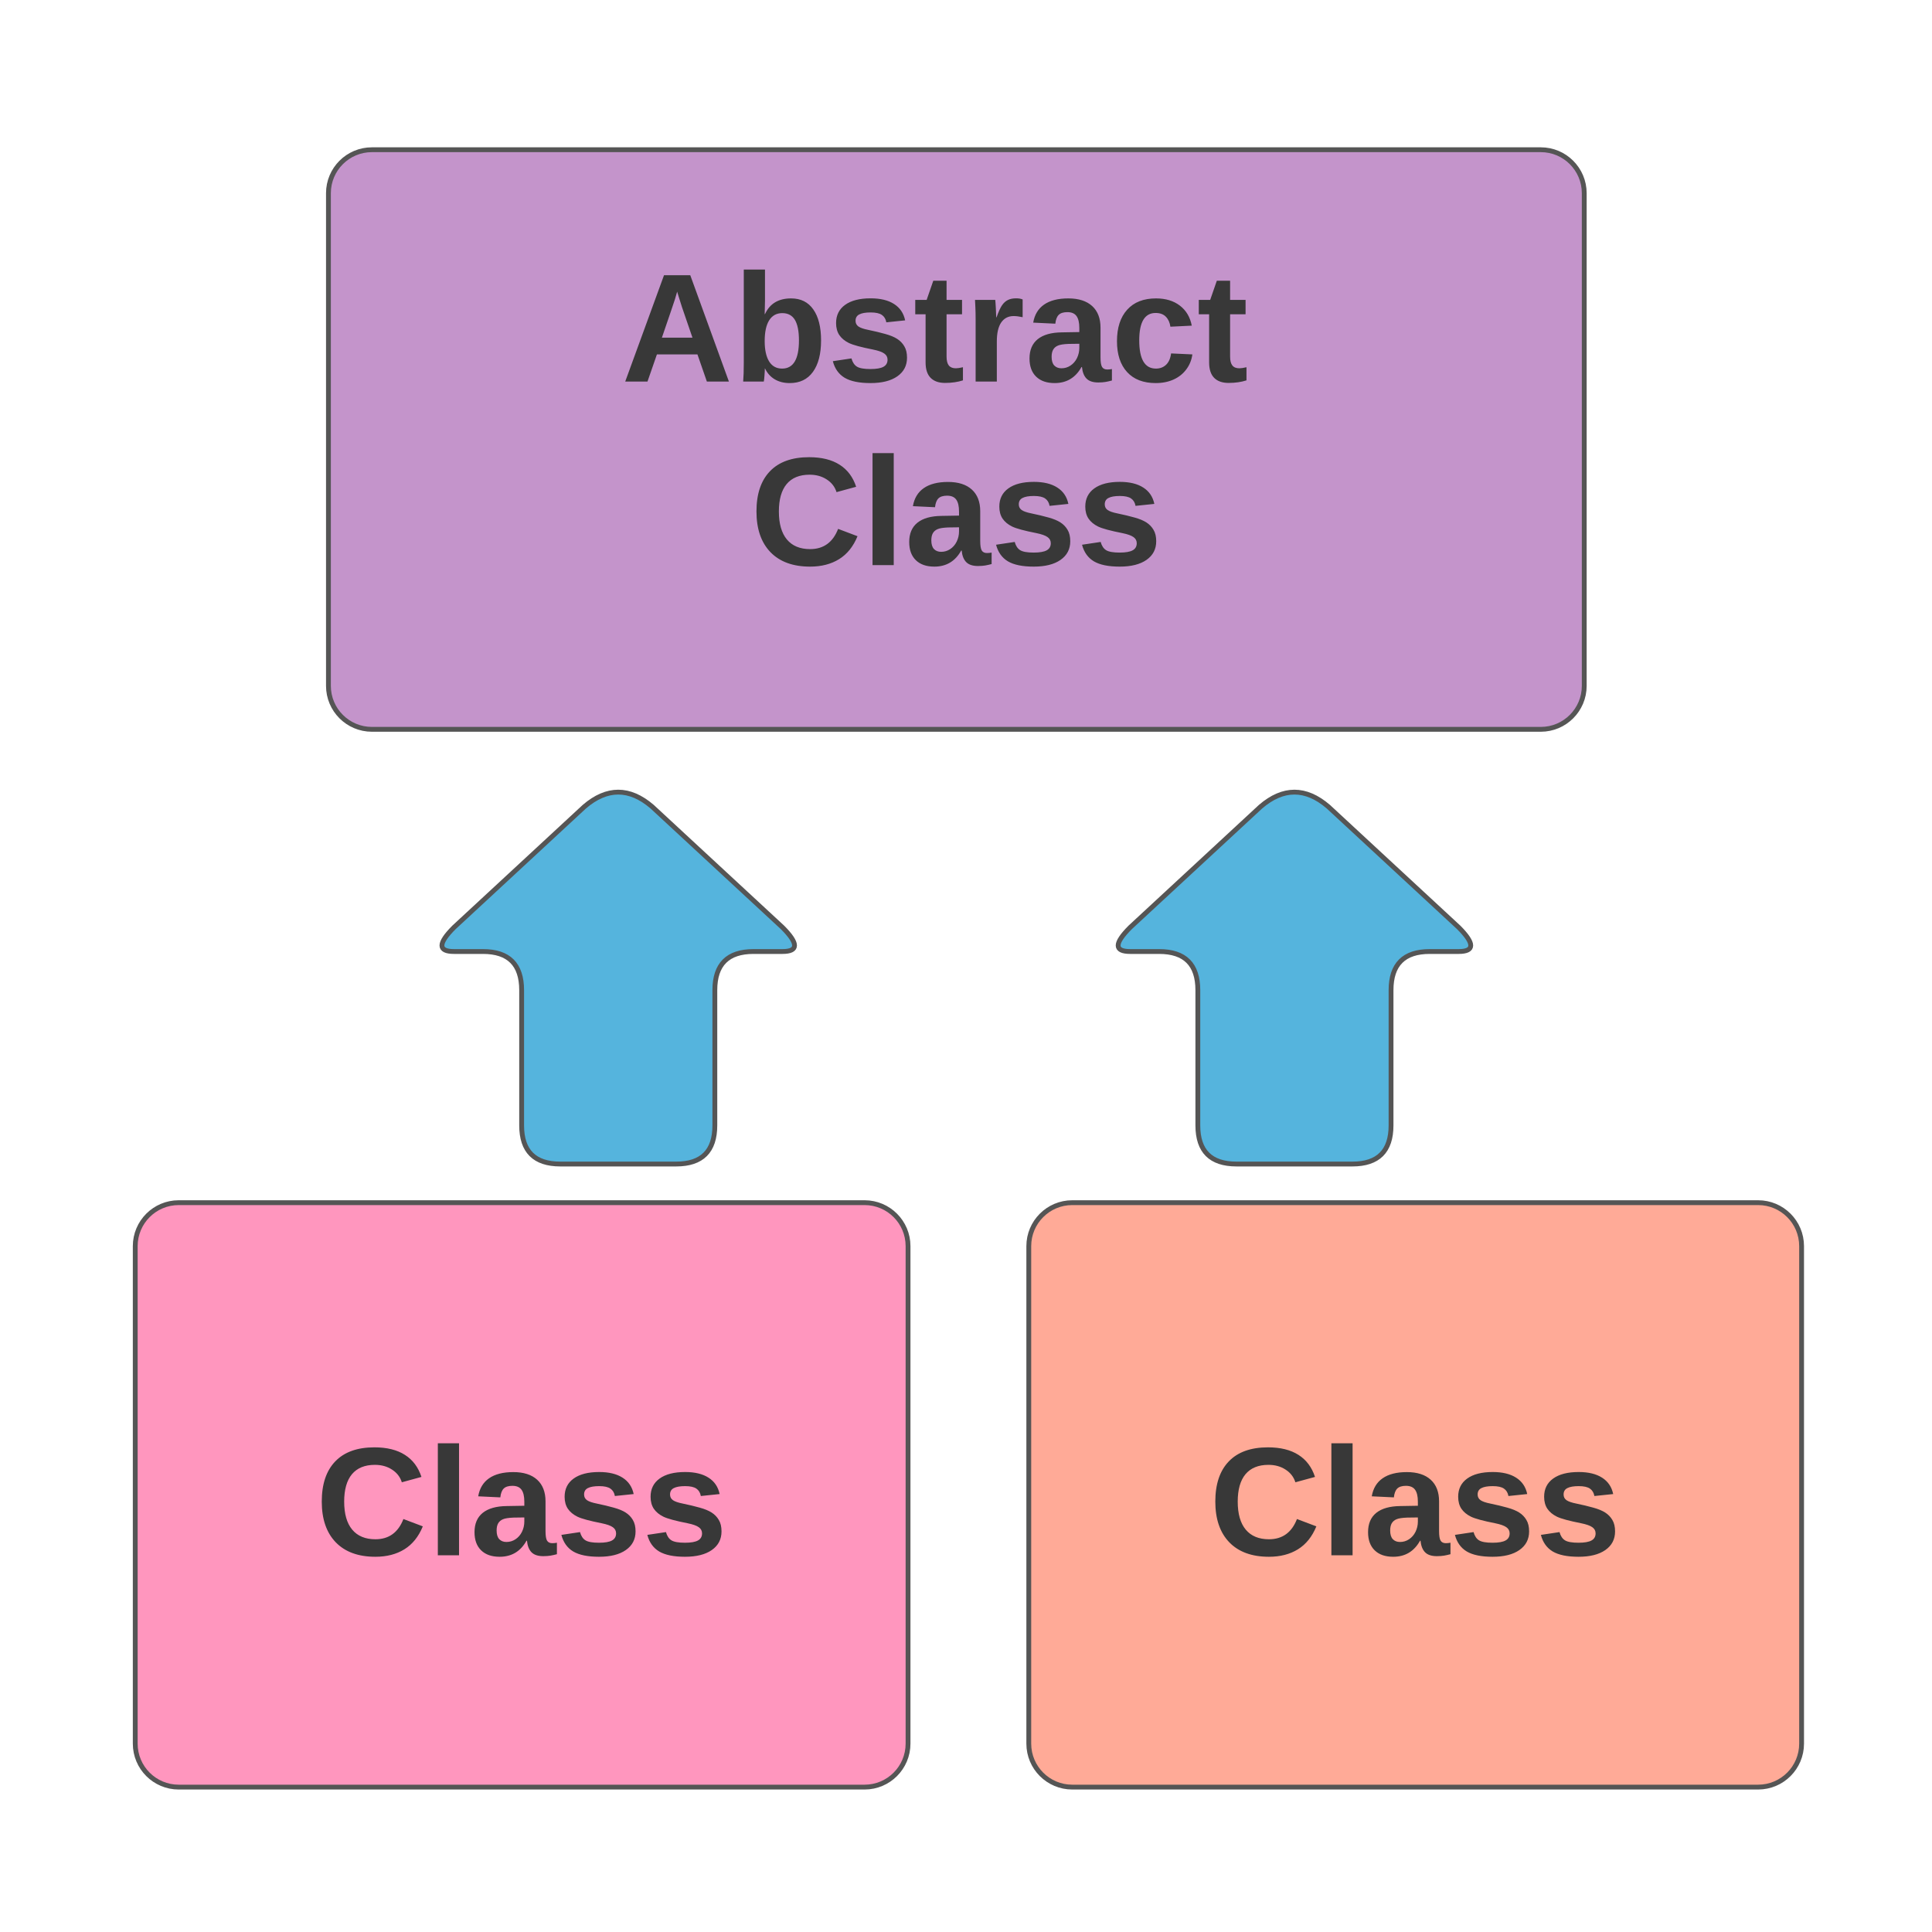
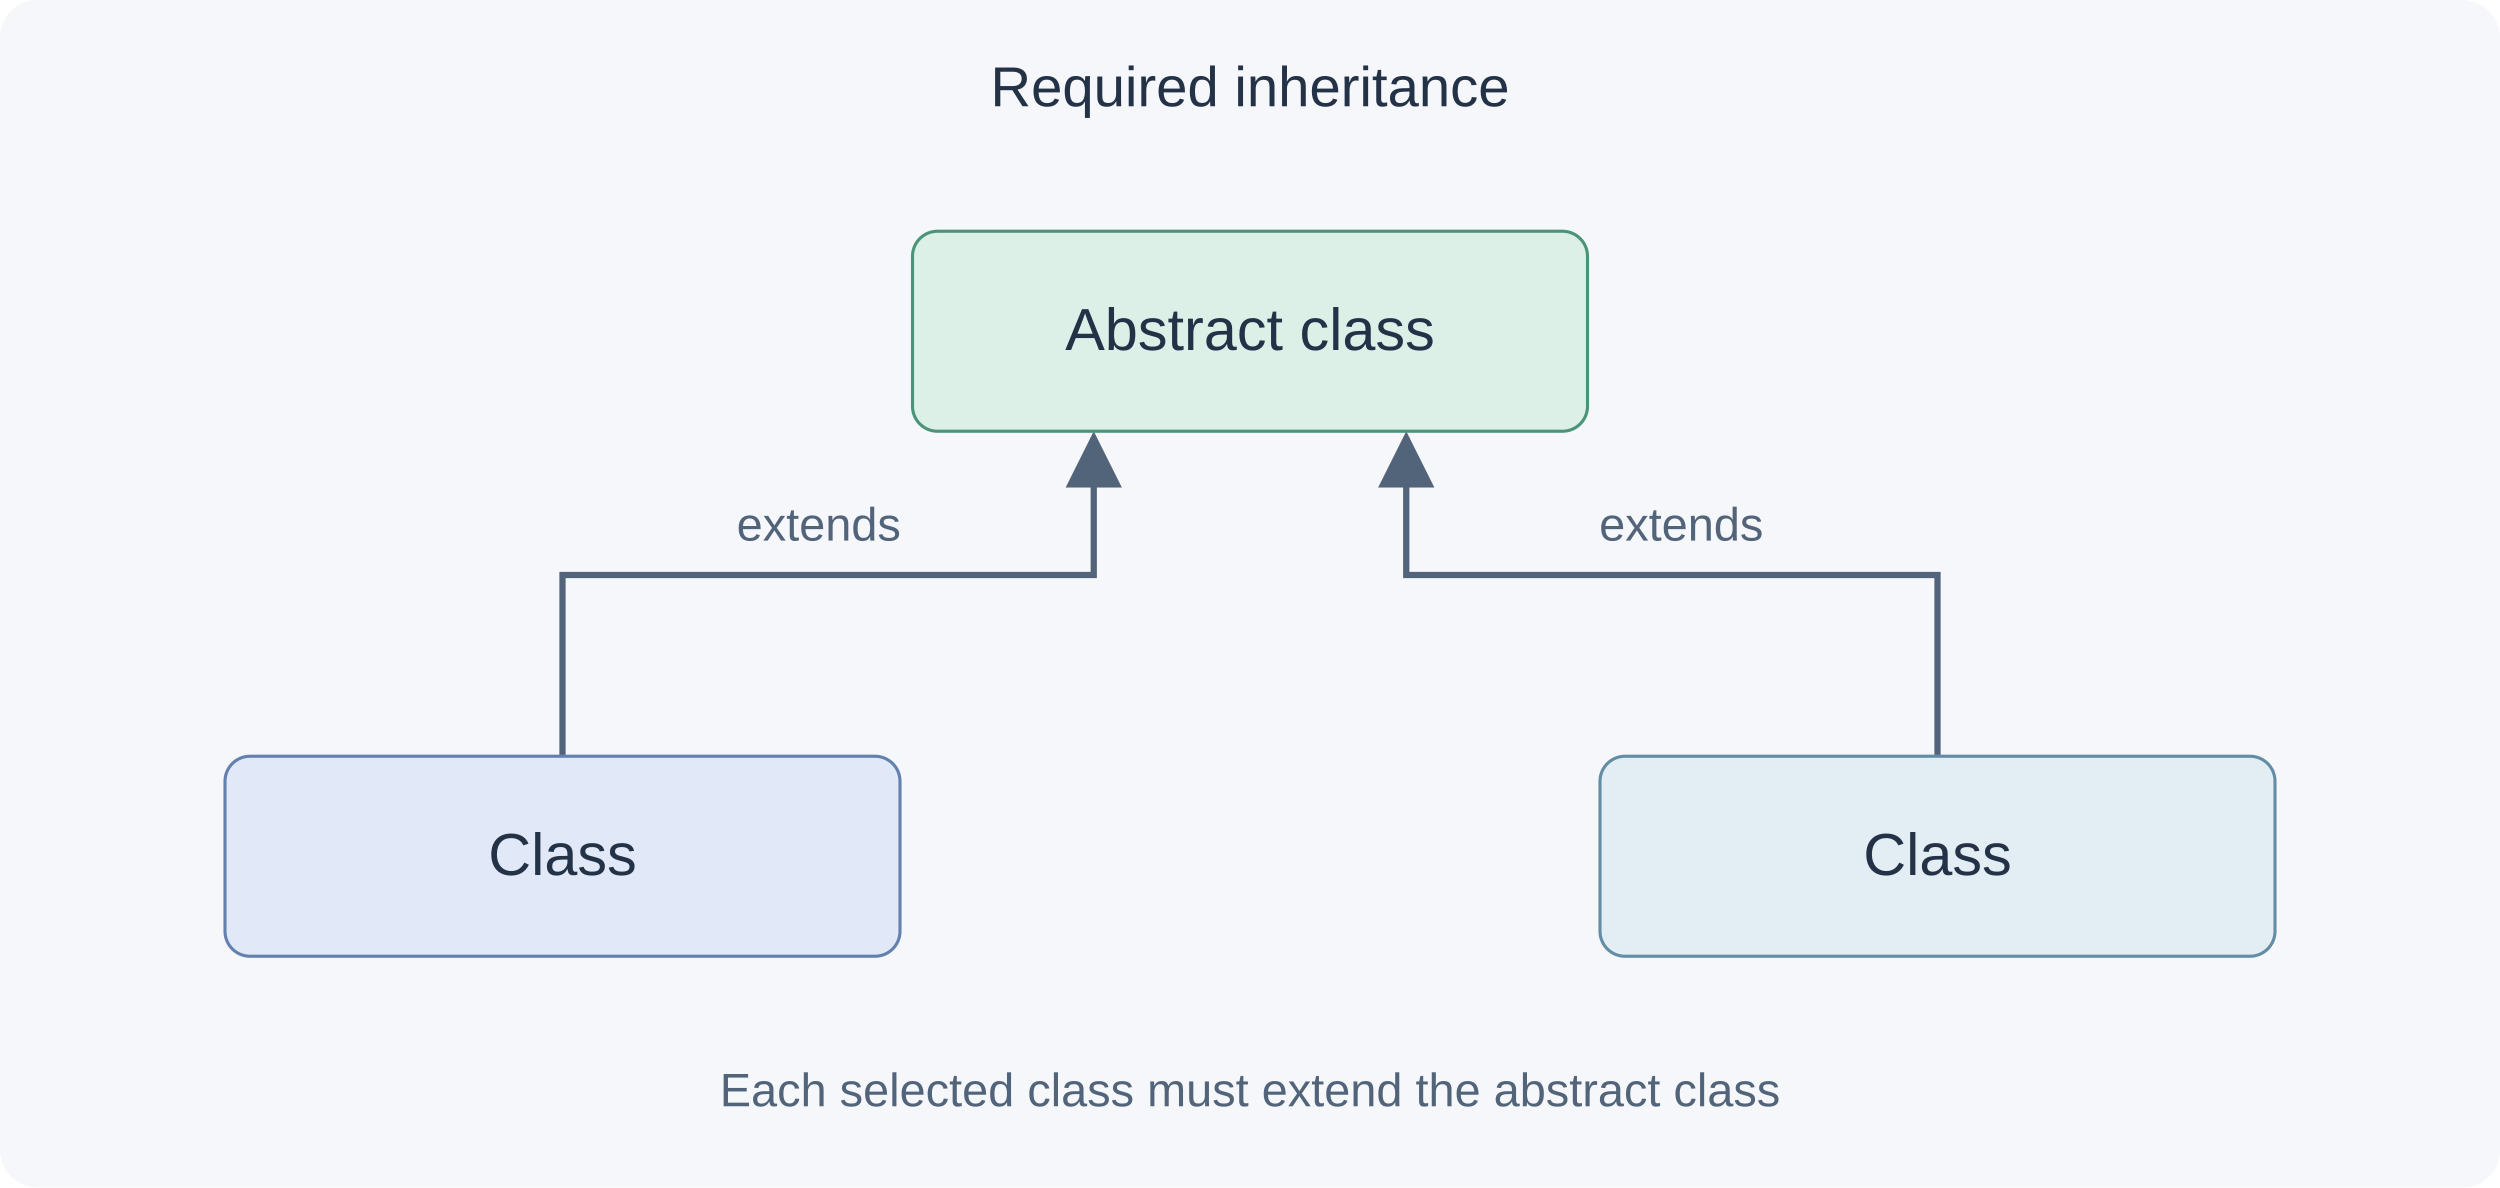
- <svg xmlns="http://www.w3.org/2000/svg" width="400" height="400" viewBox="0 0 400 400" role="img" aria-labelledby="title desc">
-   <g stroke="#555555" stroke-width="1" stroke-linejoin="round">
-     <rect x="68" y="31" width="260" height="120" rx="9" fill="#c494cb" />
-     <rect x="28" y="249" width="160" height="121" rx="9" fill="#ff96be" />
-     <rect x="213" y="249" width="160" height="121" rx="9" fill="#ffaa97" />
-     <g fill="#55b4dd">
-       <path d="M108 233 V205 Q108 197 100 197 H94 Q89 197 94 192 L121 167 Q128 161 135 167 L162 192 Q167 197 162 197 H156 Q148 197 148 205 V233 Q148 241 140 241 H116 Q108 241 108 233 Z" />
-       <path d="M248 233 V205 Q248 197 240 197 H234 Q229 197 234 192 L261 167 Q268 161 275 167 L302 192 Q307 197 302 197 H296 Q288 197 288 205 V233 Q288 241 280 241 H256 Q248 241 248 233 Z" />
+ <svg xmlns="http://www.w3.org/2000/svg" viewBox="0 0 800 380" role="img" aria-labelledby="title desc">
+   <defs>
+     <marker id="arrow" markerWidth="9" markerHeight="9" refX="8" refY="4.5" orient="auto">
+       <path d="M0 0 L9 4.5 L0 9 Z" fill="#52647a" />
+     </marker>
+   </defs>
+   <rect width="800" height="380" rx="12" fill="#f5f7fb" />
+   <g font-family="Arial, sans-serif" text-anchor="middle">
+     <text x="400" y="34" font-size="18" fill="#243247">Required inheritance</text>
+     <g stroke="#52647a" stroke-width="2" fill="none" marker-end="url(#arrow)">
+       <path d="M180 242 V184 H350 V140" />
+       <path d="M620 242 V184 H450 V140" />
+     </g>
+     <rect x="292" y="74" width="216" height="64" rx="8" fill="#dcf0e8" stroke="#4c9478" />
+     <rect x="72" y="242" width="216" height="64" rx="8" fill="#e1e9f8" stroke="#6381ae" />
+     <rect x="512" y="242" width="216" height="64" rx="8" fill="#e3edf4" stroke="#638da5" />
+     <g font-size="19" fill="#243247">
+       <text x="400" y="112">Abstract class</text>
+       <text x="180" y="280">Class</text>
+       <text x="620" y="280">Class</text>
+     </g>
+     <g font-size="15" fill="#52647a">
+       <text x="262" y="173">extends</text>
+       <text x="538" y="173">extends</text>
+       <text x="400" y="354">Each selected class must extend the abstract class</text>
    </g>
  </g>
-   <g font-family="Arial, sans-serif" font-size="32" font-weight="700" text-anchor="middle" fill="#383838">
-     <text>
-       <tspan x="198" y="79">Abstract</tspan>
-       <tspan x="198" y="117">Class</tspan>
-     </text>
-     <text x="108" y="322">Class</text>
-     <text x="293" y="322">Class</text>
-   </g>
</svg>
